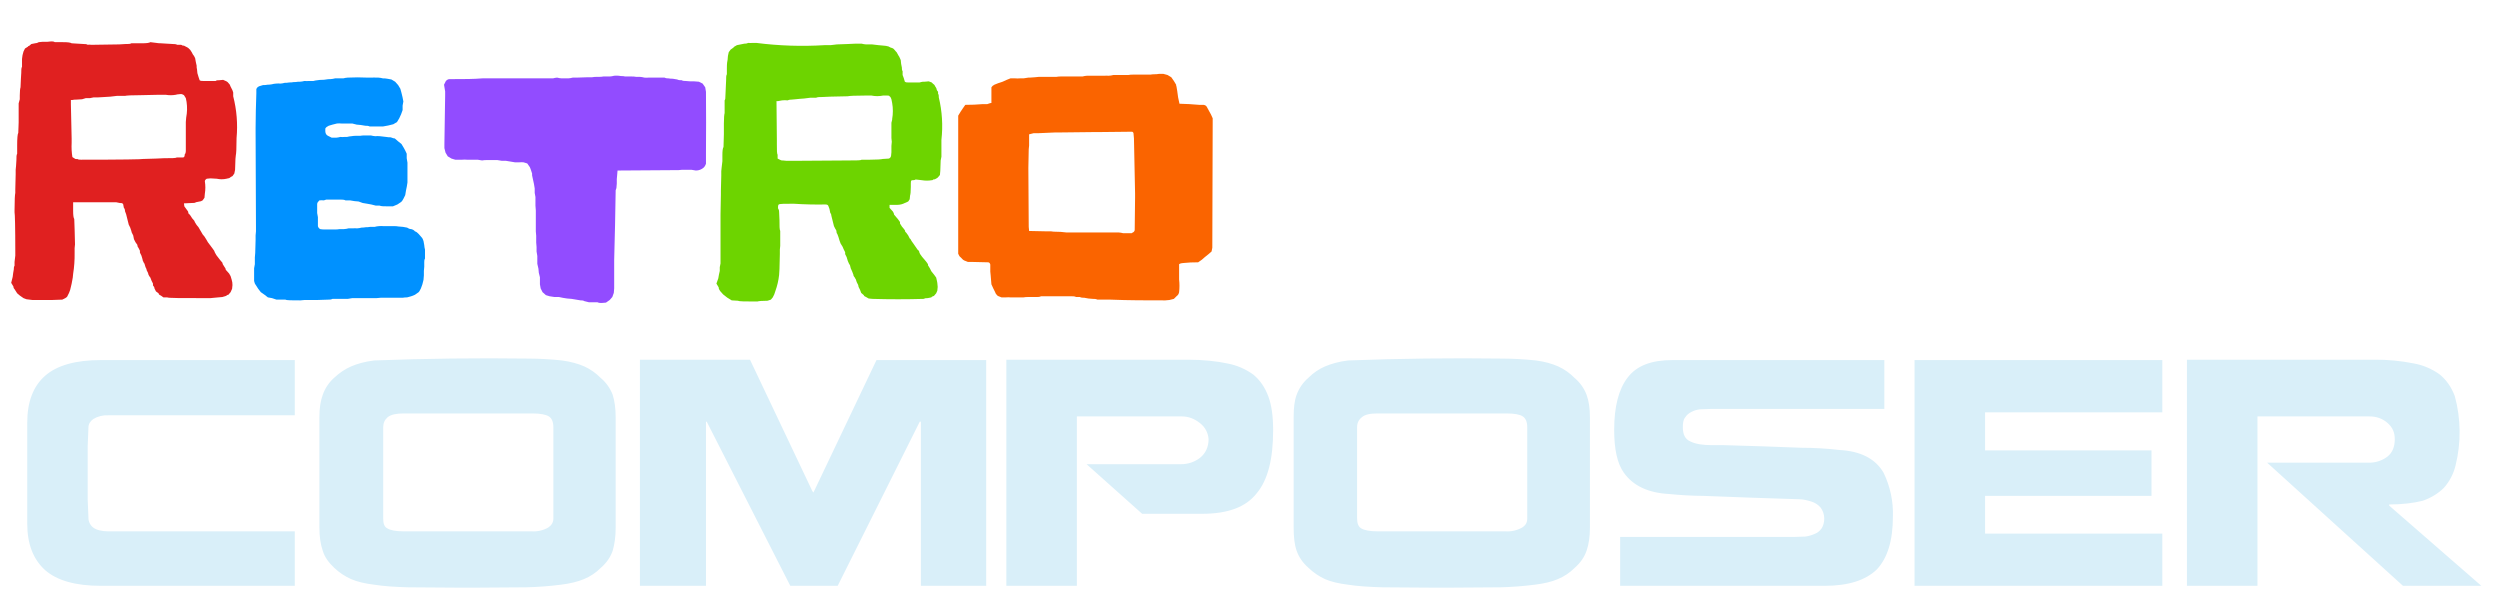
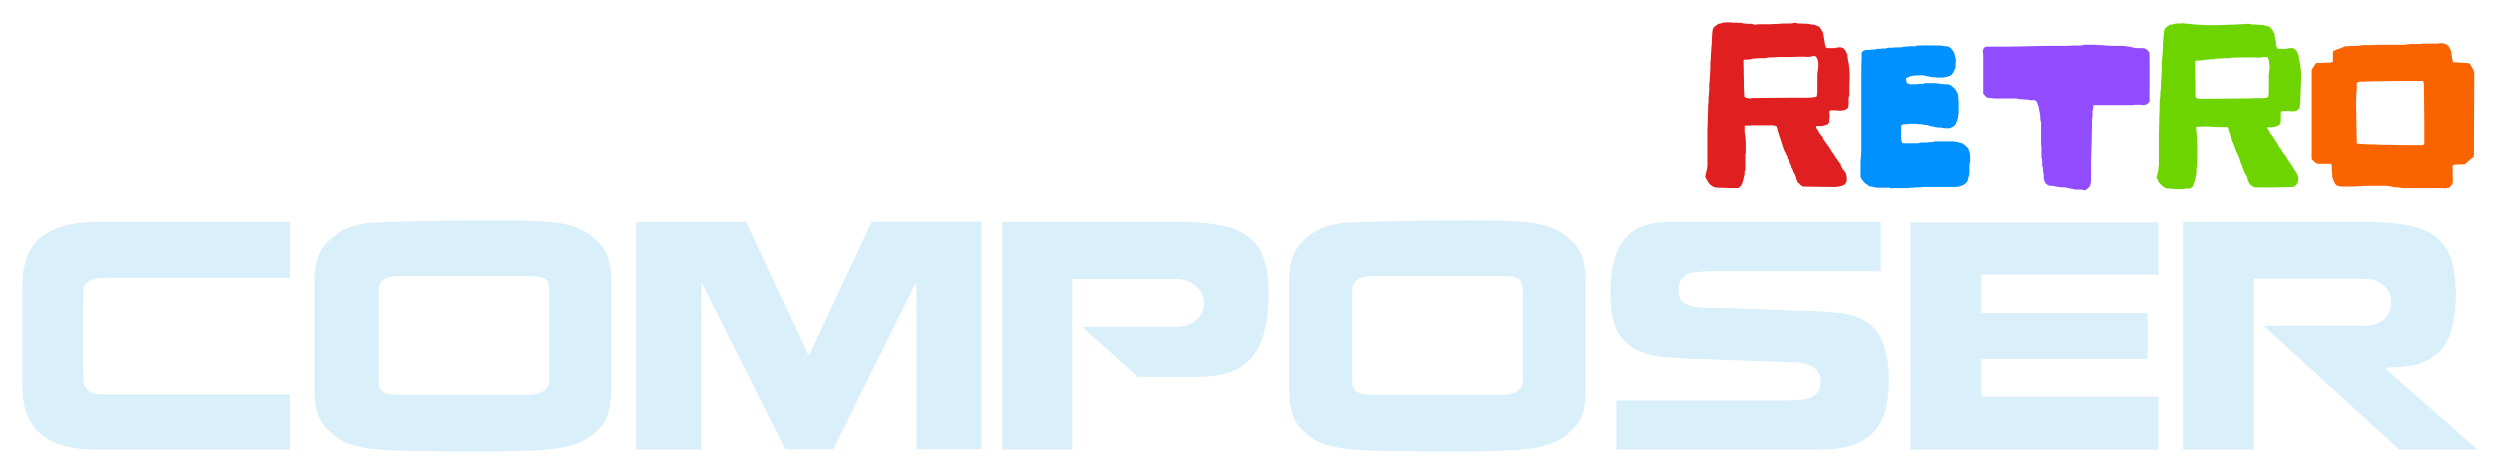
- <svg xmlns="http://www.w3.org/2000/svg" viewBox="0 0 670 164">
+ <svg xmlns="http://www.w3.org/2000/svg" viewBox="0 0 670 127">
  <g fill="none" fill-rule="nonzero">
-     <path fill="#E02020" d="M13.9 80.4l2.8-.1.8-.4c.3-.2.5-.3.6-.6l.4-.8.3-.8a31.7 31.7 0 00.7-3.3l.1-1a32.9 32.9 0 00.4-5.6v-1.3l.1-1-.1-4-.1-2.8c-.2-.3-.3-1-.3-2.2v-1-1.3h11.5l1 .2c.4 0 .7 0 .9.3l.2 1c.2.2.3.5.3.9l.3.8.7 2.8.4.8.3.9.1.4.4.8.2 1 .4.8.5.7c0 .3.1.6.3.8l.4.8v.5l.4.8.3 1c0 .3.2.6.3.8 0 .2.2.3.2.3l.3 1c.1.2.3.5.3.8l.4.8c0 .3.2.6.3.8l.3.4.3.8.4.8v.5c.2.2.4.5.4.8l.4.8.7.5c0 .3.3.5.6.6l.7.5h1c.3.2 3.8.2 10.4.2h1.2l1-.1 1.1-.1 1.1-.1 1-.3c.1-.1.3-.3.6-.3l.6-.7.4-.9.1-1a4.4 4.4 0 00-.2-1.4l-.3-1-.4-.7-.9-1c0-.3-.2-.6-.3-.7l-.5-.8-.1-.4-.6-.7-1-1.3-.4-.7-.2-.5-.5-.7-1.2-1.6-.4-.7-.5-.8-.5-.6-.4-.7-.3-.5-.4-.7-.5-.6-.5-.8-.1-.3-.6-.7c-.3-.5-.6-1-1-1.3 0-.3-.1-.6-.3-.8l-.8-1.1-.1-.8 2.2-.1c.4 0 .8 0 1-.2l1-.2c.3 0 .6-.2.8-.3l.5-.7.1-1.1a10.2 10.2 0 000-3.3c0-.3.2-.5.5-.7l1-.1 1.7.1a6 6 0 002.6 0l.4-.1c.3 0 .6-.2.8-.4l.4-.2.5-.7.2-1 .1-2.9.1-1c.1-.3.2-1.9.2-4.6a32.9 32.9 0 00-.9-11.2v-1l-.2-.6-.4-.8a3 3 0 01-.3-.7L61 22l-.3-.2-.9-.4-1 .1c-.4 0-.8 0-1 .2h-3.4c-.3 0-.7 0-.9-.2l-.3-.9-.3-1-.1-1a3 3 0 01-.1-1 22.9 22.9 0 01-.4-2L52 15l-.3-.4a7.7 7.7 0 00-.7-1.2l-.5-.5a3 3 0 00-.7-.4c-.3-.2-.5-.3-.9-.3a1 1 0 00-.4-.2h-1c-.4-.2-.8-.2-1.1-.2l-1.7-.1-1.6-.1a6 6 0 01-1.2-.1l-1.6-.2c-.3.2-1 .3-2.3.3h-2.8c-.3.2-.8.2-1.6.2l-1.7.1-6.7.1h-.8a3 3 0 00-.9 0c-.3-.2-.7-.2-1-.2l-1.7-.1-1.6-.1c-.3-.2-1-.3-2.3-.3h-2.2c-.3-.2-.6-.2-1-.2l-1 .1h-1.3l-1 .1a2 2 0 01-1 .3l-1 .2-.6.5c-.2 0-.3.1-.3.2l-.8.5-.4.8a8.1 8.1 0 00-.4 2v2.1c-.2.3-.2.9-.2 1.6l-.1 1.7-.1 2.2c-.1.3-.2 1-.2 2.2v1L5 27.7V30L5 32.8l-.1 2.8c-.2.3-.3 1.5-.3 3.4v2.2c-.2.3-.2.9-.2 1.7l-.1 1.6-.1 1v1.2l-.1 4v1c-.1.4-.2 1.9-.2 4.6v.6c.1.3.2 4 .2 10.8v.8l-.2 1.7v1c-.2.3-.2.7-.2 1a22.9 22.9 0 00-.3 2L3 75.8l.6 1c0 .4.2.6.3.7l.7 1.1.7.6 1 .7.8.3 1.6.2H14zm8.4-37.6h-.6c-.3 0-.7 0-1-.2a1 1 0 01-.5 0l-.8-.5a18.1 18.1 0 01-.2-3.8v-1.2L19 28v-1.2h.4a3 3 0 011-.1l1.6-.1 1-.3h1.1l1-.2h1.2l1.7-.1 1.6-.1 1.7-.2h2.2c.3-.1 1.8-.2 4.6-.2l4.5-.1h1.8a7.8 7.8 0 002.7 0l.4-.1 1-.1c.3 0 .6.2.8.3l.5.8.2 1a12.4 12.4 0 01-.1 4.2l-.1 1.2V40.4c0 .4-.1.8-.3 1 0 .5-.1.7-.4.8h-1.7c-.3.2-1.4.2-3.4.2l-2.2.1-3.4.1c-.2.1-5.8.2-16.8.2h.6z" />
-     <path fill="#0091FF" d="M80.5 80.5l1.1-.1H85l3-.1c.4 0 .7 0 1.1-.2h4.1l1.2-.2h6.5l1.1-.1h5.9a6 6 0 011.2-.1l1.1-.3 1-.4 1-.7c.3-.3.4-.7.6-1l.4-1.1.3-1.2.1-1.2v-1.2l.1-1.1v-1.2c0-.3 0-.7.2-1v-2.4a6 6 0 01-.2-1.2l-.2-1.1c-.1-.4-.3-.8-.6-1.1l-.7-.8c-.3-.3-.6-.6-1-.7-.2-.3-.6-.5-1-.6-.4 0-.8-.2-1.1-.4l-1.1-.2-1.2-.1a6 6 0 00-1.1-.1h-3a6 6 0 00-1.1 0 6 6 0 00-1.2.2h-1.2a6 6 0 01-1.2.1 6 6 0 01-1.1.1 6 6 0 01-1.2.2 6 6 0 00-1.2 0h-1.1a6 6 0 01-1.2.2H91a6 6 0 01-1.2.1H87a6 6 0 01-1.2-.1c-.3-.2-.5-.4-.6-.8v-2.4l-.2-1.1v-2.4c0-.4.3-.7.6-1a6 6 0 011.2 0l.6-.2h4.1c.3 0 .7 0 1.1.2h1.2l1.2.2 1.1.1 1.1.4 1.2.2 1.1.2 1.2.3h1c.5.2 1.2.2 2.4.2h1.2l1.2-.5.9-.6c.3-.2.5-.5.7-.9l.5-1 .2-1.2a22.9 22.9 0 00.4-2.2v-.3-5l-.2-1.2v-1.2a14 14 0 00-.8-1.6l-.6-1-1-.8-.8-.7c-.4 0-.7-.2-1.1-.3a6 6 0 01-1.2-.1l-1.7-.2a6 6 0 00-1.2 0 6 6 0 01-1.2-.2h-1.7a6 6 0 00-1.2.1h-1.2a6 6 0 00-1.1.1 6 6 0 00-1.2.2h-.6a6 6 0 01-1.2 0 6 6 0 01-1.1.2h-1.2a14 14 0 01-1-.5c-.4-.2-.6-.5-.7-1a6 6 0 010-1c.2-.3.5-.5.9-.7l1-.3 1.2-.3a6 6 0 011.2 0h2.9l1.2.3 1.1.1 1.2.2c.4 0 .8 0 1.2.2h3.5a22.9 22.9 0 002.8-.6l1-.6.6-1a14 14 0 00.9-2.2v-1.2l.2-1.1a22.9 22.9 0 00-.5-2.3l-.3-1.1-.6-1-.8-.9-1-.6-1.1-.2a6 6 0 00-1.2-.1 6 6 0 00-1.2-.2h-.6a6 6 0 00-1.1 0h-1.2a52.8 52.8 0 00-5.3 0 6 6 0 00-1.2.2h-2.2a6 6 0 01-1.2.2h-.2a6 6 0 00-1 .1 6 6 0 01-1.1.1 6 6 0 00-1.2.1 6 6 0 00-1.1.2h-1.2a6 6 0 01-1.2 0 6 6 0 01-1.2.2h-.5a6 6 0 01-1.2.1 6 6 0 01-1.2.1 6 6 0 01-1.2.1 6 6 0 01-1.1.2 6 6 0 00-1.2 0 6 6 0 00-1.2.2 6 6 0 01-1.1.1 5 5 0 01-1.2.1l-1 .3c-.5.2-.7.5-.8.8V25a287.2 287.2 0 00-.2 9.3v1.2l.1 25.2V62l-.1 1.1v1.2l-.1 3.5-.1 1.2v1.8l-.2 1.1v3.4c.1.4.2.8.4 1l.7 1.1.7.9 1 .7.9.7 1.1.2 1.2.4h2.4c.3.2 1.7.2 4 .2z" />
-     <path fill="#924CFF" d="M161.2 81.2l1.2-.1 1-.7.7-.8.4-1.1.1-1.2v-7.6A1318.4 1318.4 0 00165 51l.2-.6.1-1.2V48l.1-1.1.1-1.2 14.8-.1h1.5l1-.1H185.3l1.2.2a3.1 3.1 0 002.1-.8c.3-.3.5-.7.6-1V41a998 998 0 000-16.4l-.2-1.2-.7-1-1-.5-1.3-.1h-1l-1.3-.1c-.3 0-.7 0-1-.2-.5 0-.8 0-1.2-.2l-1.2-.2a6 6 0 01-1.2-.1c-.3 0-.6 0-1-.2h-4.3a6 6 0 01-1.1 0 6 6 0 00-1.2-.2h-1a6 6 0 00-1.2-.1h-1.8a2 2 0 00-.6-.1 6 6 0 01-1.1-.1 6 6 0 00-1.2 0 6 6 0 01-1.2.2h-1.7a6 6 0 01-1.2.1h-.6a6 6 0 00-1.2.1h-1.1l-3 .1h-1.1a6 6 0 01-1.2.2h-1.8a6 6 0 01-1.2-.2 6 6 0 00-1.1.2H129.3c-2.5.2-5 .2-7.6.2h-1.2c-.4 0-.7.2-1 .5l-.5 1 .1.6.2 1.2v1.1l-.2 13v1.1l.3 1.2.6 1 1 .6 1 .3H123.9a6 6 0 011.2 0h2.9l1.2.2a6 6 0 011.2-.1h2.9l1.2.2h1.1l1.2.2 1.2.2h1.2a6 6 0 011.1 0l1 .3.7 1 .2.5.4 1.2v.5l.5 2.3.2 1.2v1.2l.2 1.1v2.3l.1 1.3V62l.1 1.2V65l.1 1.2v1.2l.2 1.2v2.1l.3 1.3.1 1.1.3 1.2V76.2l.2 1.1.5 1 .9.8 1 .3 1.3.2h1.2a22.9 22.9 0 002.2.4l1.2.1 1.2.2 1.2.2c.4 0 .7 0 1 .2l1.2.3h2.3c.4.2.8.2 1.2.2z" />
-     <path fill="#6DD400" d="M203 80.8c.2-.1 1.2-.2 2.7-.2l.9-.3.5-.6.4-.8.3-.9a18.5 18.5 0 001-4.3l.1-1.6.1-4v-1.2l.1-1v-4c-.2-.4-.2-1.3-.2-2.9l-.1-2.2c0-.4-.1-.7-.3-1 0-.4 0-.8.2-1 .3-.2 1.6-.2 4-.2a103.6 103.6 0 008.5.2c.4 0 .7.1.8.4l.3.8.2 1c.1.2.3.4.3.8l.7 2.8.4.8c.2.2.3.5.3.8 0 .2 0 .3.2.5l.3.8.3 1 .3.8.5.8.3.7.4.8v.5l.4.8.3 1 .3.7.3.5.2.8.4.9.3.8c0 .3.2.6.4.8 0 .2.1.3.2.3l.3.9.4.8.1.5.4.8.3.8.7.6c0 .2.3.4.6.5l.7.4 1 .1a236.1 236.1 0 0013.8 0c.3-.2.6-.2 1-.2l1-.2c.1-.2.4-.3.7-.4l.6-.7.3-.7.1-1-.1-1.1-.1-.5-.2-.9-.5-.7-.8-1-.4-.8-.5-.8v-.3l-.5-.7-1.1-1.3-.5-.7-.2-.4c0-.3-.2-.6-.5-.8l-1.1-1.6-.5-.7c-.2-.4-.3-.6-.5-.7l-.4-.8-.5-.7-.3-.3c0-.3-.2-.6-.4-.8l-.5-.6-.5-.8v-.4l-.5-.7-1.1-1.3c0-.3-.2-.6-.3-.8l-.9-1v-.8h2.1a4.4 4.4 0 002-.5l.9-.4.4-.6.1-1c.1-.3.2-1 .2-2.3v-1c0-.4 0-.7.3-.8.4 0 .7 0 1-.2l1.7.2a7.8 7.8 0 002.6 0c.1 0 .3 0 .4-.2.4 0 .6-.1.9-.3l.3-.2.6-.7.1-1.1.1-2.8.2-1v-4.5a32.9 32.9 0 00-.7-11.4c0-.4 0-.7-.2-1v-.5c-.2-.2-.4-.5-.4-.8a3 3 0 00-.4-.7c-.1-.3-.3-.5-.6-.7l-.3-.3-.8-.3-1.1.1a3 3 0 00-1 .1 1 1 0 01-.4.1h-3c-.3 0-.6 0-.9-.2l-.3-1-.3-.8v-1c-.2-.3-.2-.7-.2-1l-.2-1-.1-1-.4-.9-.2-.3-.5-.9-.2-.2-.6-.7c-.2-.1-.4-.3-.7-.3l-.8-.4a1 1 0 01-.5-.1l-1-.1-1.1-.1-1.7-.2h-1.6a6 6 0 01-1.2-.2h-1.6l-2.2.1-2.8.1-1.7.2H221a97.2 97.2 0 01-18.3-.6h-1a6 6 0 01-1.2 0c-.4.2-.7.2-1 .2l-1 .2-1 .2-.7.4-.3.3-.7.5-.5.7a8.1 8.1 0 00-.3 2c-.1.4-.2 1-.2 2.3v1.6c-.2.3-.2.9-.2 1.6l-.1 2.2-.1 2.2c0 .4 0 .7-.2 1v3.4c-.1.3-.2 1.3-.2 2.8L194 36l-.1 3.4c-.2.3-.3 1-.3 2.2v1.6l-.2 1.7-.1 1v1.2l-.1 4v1l-.1 5.3v13.2l-.2 1v1a22.9 22.9 0 00-.4 2L192 76l.6 1c0 .4.2.7.4 1l.8.9a12.3 12.3 0 002.3 1.6l1.7.1c.3.2 2 .2 5.1.2zm9.8-37.7h-2l-1-.1a1 1 0 01-.6-.1l-.8-.4v-1c-.2-.3-.2-1.3-.2-2.8v-1.2l-.1-10.4h.4l1.1-.2a6 6 0 011.5 0c.4-.2.8-.2 1-.2l1.1-.1 1-.1 1.3-.1 1.6-.2h1.6c.4-.2.9-.2 1.7-.2l2.2-.1 4.6-.1c.3-.1 2-.2 5.1-.2h1.2a7.8 7.8 0 003.2 0h1c.3 0 .6 0 .7.2.3.2.4.5.5.8l.2 1a12.4 12.4 0 010 4.3v.2l-.2.8V37l.1 1-.1 1.1v1.7l-.1 1c-.1.4-.3.6-.6.7l-1.6.1c-.4.1-1.5.2-3.4.2h-2.3c-.2.2-1.3.2-3.3.2l-14.8.1z" />
-     <path fill="#FA6400" d="M312.3 80.5l1.1-.1 1.2-.3.8-.8c.3-.2.5-.5.6-1a14.7 14.7 0 000-3.4v-4.1c.3-.2.7-.3 1-.3a35.3 35.3 0 014.1-.2l1-.7.8-.7 1-.8.8-.7.2-1 .1-33.5v-1.2a14 14 0 00-1-2 16 16 0 00-.6-1.1c-.2-.3-.4-.4-.8-.5h-1.2a74 74 0 00-5.3-.3 22.9 22.9 0 01-.6-3.4l-.2-1.2a1 1 0 01-.1-.5l-.6-1-.7-1-1-.6-1.1-.3h-1.2a6 6 0 01-1.2.1 6 6 0 00-1.1.1h-4.7a6 6 0 00-1.2.1h-4a6 6 0 01-1.3.2 6 6 0 00-1.1 0h-4.7a6 6 0 00-1.2.2h-5.9a6 6 0 00-1.1.1h-4.7l-1 .1-1.4.1h-.4l-1.3.2h-1a6 6 0 01-1.2 0h-1.3l-1 .4-1.1.5-1.2.4-1 .4c-.4.2-.6.4-.8.7v4.2c-.4 0-.7.2-1.1.3h-1.2a52.8 52.8 0 01-4.7.2l-.7 1-.6.9-.6 1v37c.2.5.4.8.7 1 .3.3.5.6.9.8l1 .4h1.2l4.2.1c.3 0 .5.2.6.6v1.9l.1 1 .1 1.2.1 1.2.5 1.1.5 1c.1.4.4.7.7 1l1 .4h1.2a6 6 0 011.2 0h3.5a6 6 0 011.2-.1h2.3c.4 0 .8 0 1.2-.2h8.2c.4 0 .8 0 1.2.2h1c.4.2.8.2 1.2.2l1.1.2 1.2.1c.4 0 .8 0 1.2.2h3.5c4.9.2 9.7.2 14.7.2zm-9-18H301a6 6 0 00-1.2-.2h-14a21 21 0 00-3-.2 6 6 0 01-1.1-.1h-1.2l-4.7-.1-.1-1.1-.1-15.8.1-5 .1-1v-3l1.2-.3h1.2l4.6-.2h1.2l8.7-.1h1.3l9.4-.1c.3.1.4.3.4.7l.1 1.1.3 14.7V53l-.1 8.7c-.1.4-.4.6-.7.7z" />
-     <path fill="#D9EFF9" d="M79 157v-14.6H29c-1.8 0-3.2-.4-4-1a3.3 3.3 0 01-1.3-2.7l-.2-4.8v-14.3l.2-5c0-1 .5-1.7 1.3-2.3a7 7 0 014-1h50V96.5H27c-6.7 0-11.7 1.4-14.9 4.2-3.2 2.8-4.8 7-4.8 12.6v27c0 5.5 1.6 9.6 4.8 12.5 3.2 2.8 8.2 4.2 14.9 4.2h52zm62 .4a90 90 0 009.3-.7c2.5-.3 4.5-.8 6.2-1.5 1.7-.7 3.2-1.7 4.5-3 1.6-1.4 2.6-2.9 3.2-4.6.5-1.7.8-3.8.8-6.2v-29.5c0-2.5-.3-4.5-.8-6.1a11 11 0 00-3.2-4.5 14.7 14.7 0 00-4.4-3.1c-1.6-.7-3.7-1.3-6-1.6a88 88 0 00-9-.5 811 811 0 00-41.3.5c-2.5.3-4.6.9-6.2 1.6-1.6.7-3.1 1.7-4.5 3a11 11 0 00-3.1 4.6c-.6 1.6-.9 3.6-.9 6v29.6c0 2.4.3 4.5.9 6.2.5 1.7 1.6 3.2 3.1 4.6a16 16 0 004.5 3c1.6.7 3.7 1.2 6.2 1.5 2.5.4 5.5.6 9.1.7l14.4.1h2.8l14.5-.1zm1.5-15h-34.3c-2.2 0-3.6-.3-4.4-.8-.8-.4-1.1-1.3-1.1-2.6v-24.5c0-1.1.4-2 1.2-2.7.9-.7 2.3-1 4.3-1h34.5c2.1 0 3.6.3 4.4.8.8.5 1.2 1.5 1.2 2.9V139c0 1-.5 1.8-1.4 2.4a8 8 0 01-4.4 1zm46.7 14.6v-44h.2l22.4 44h12.7l22-44h.3v44h17.5V96.5h-29.4L218 132l-.3-.4-16.7-35.2h-29.5V157h17.6zm99.4 0v-45.4h28.1c1.8 0 3.4.6 4.9 1.8a5.9 5.9 0 012.3 4.3c0 2.1-.8 3.8-2.3 5a8.2 8.2 0 01-5.1 1.7h-25.3l14.9 13.3h16c7 0 11.8-1.8 14.7-5.5 3-3.6 4.4-9.2 4.4-16.9 0-3.7-.4-6.7-1.3-9.1-.9-2.4-2.2-4.3-4-5.8a17.2 17.2 0 00-7-3c-2.8-.6-6.4-1-10.6-1h-48.6V157h19zm113.5.4a90 90 0 009.2-.7c2.5-.3 4.6-.8 6.2-1.5 1.7-.7 3.2-1.7 4.5-3 1.6-1.4 2.6-2.9 3.2-4.6.6-1.7.9-3.8.9-6.2v-29.5c0-2.5-.3-4.5-.9-6.1a11 11 0 00-3.2-4.5 14.7 14.7 0 00-4.4-3.1c-1.6-.7-3.6-1.3-6-1.6a88 88 0 00-9-.5 811 811 0 00-41.3.5c-2.5.3-4.5.9-6.2 1.6-1.6.7-3.1 1.7-4.4 3a11 11 0 00-3.2 4.6c-.6 1.6-.8 3.6-.8 6v29.6c0 2.4.2 4.5.8 6.2.6 1.7 1.6 3.2 3.2 4.6a16 16 0 004.4 3c1.6.7 3.7 1.2 6.2 1.5 2.5.4 5.6.6 9.2.7l14.4.1h2.7l14.5-.1zm1.4-15h-34.3c-2.1 0-3.6-.3-4.4-.8-.7-.4-1.1-1.3-1.1-2.6v-24.5c0-1.1.4-2 1.3-2.7.8-.7 2.2-1 4.2-1h34.5c2.2 0 3.7.3 4.4.8.8.5 1.2 1.5 1.2 2.9V139c0 1-.4 1.8-1.4 2.4a8 8 0 01-4.4 1zM489 157c6.4 0 11-1.5 14-4.4 2.8-3 4.3-7.6 4.3-14.2a25 25 0 00-2.5-11.7c-2.2-3.8-6.2-5.8-11.8-6.1a87.8 87.8 0 00-10.2-.6 1568.3 1568.3 0 00-20.9-.7h-3.1c-2.5 0-4.4-.3-5.8-1-1.4-.6-2-1.9-2-3.8 0-1 .1-2 .6-2.6a4 4 0 011.7-1.5c.7-.4 1.5-.6 2.3-.7l2.8-.1H505V96.5h-56.8c-5.6 0-9.6 1.5-12 4.7-2.4 3.1-3.6 7.8-3.6 14 0 5.1.8 9 2.6 11.5 2.5 3.5 6.5 5.4 12.2 5.7a98.8 98.8 0 009.2.5 2844.8 2844.8 0 0025.6.9c1.1 0 2.2.3 3.2.6s1.9.9 2.5 1.6c.6.8 1 1.8 1 3 0 1-.3 2-.7 2.6-.5.7-1.1 1.2-1.9 1.5-.7.3-1.6.6-2.5.7l-3 .1h-46.6V157H489zm90.5 0v-14H532v-10.1h44.6v-12.2H532v-10.2h47.5v-14h-66.4V157h66.4zm25.5 0v-45.4h30c1.8 0 3.4.5 4.8 1.7s2 2.6 2 4.4c0 2-.6 3.6-2 4.7a8.1 8.1 0 01-5 1.6h-27.2l36.4 33h21l-24.7-21.5v-.3c3.6 0 6.6-.4 9-1 2.3-.8 4.2-2 5.7-3.5a14 14 0 003.1-6 37 37 0 00-.2-18.5c-.9-2.4-2.2-4.3-4-5.8a16.9 16.9 0 00-7-3 51 51 0 00-10.6-1h-50.2V157H605z" />
+     <path fill="#D9EFF9" d="M77.7 120.5v-14.8h-50c-1.8 0-3.2-.3-4-1a3.3 3.3 0 01-1.3-2.7l-.2-4.8V82.8l.2-5c0-1 .4-1.7 1.3-2.4a7 7 0 014-.9h50v-15h-52C19 59.5 14 61 10.7 63.8 7.6 66.6 6 70.8 6 76.4v27.2c0 5.6 1.6 9.8 4.8 12.6 3.2 2.8 8.2 4.3 14.8 4.3h52.1zm62.1.3c3.7 0 6.7-.3 9.2-.6a25 25 0 006.3-1.6c1.6-.7 3.1-1.7 4.5-3 1.5-1.3 2.6-2.9 3.1-4.6.6-1.7.9-3.8.9-6.3V75a19 19 0 00-.9-6.1 11 11 0 00-3.1-4.6 14.7 14.7 0 00-4.5-3c-1.6-.8-3.6-1.3-6-1.6-2.5-.3-5.4-.5-9-.6a806.7 806.7 0 00-41.3.6c-2.5.3-4.5.8-6.2 1.5-1.6.8-3.1 1.8-4.4 3.1a11 11 0 00-3.2 4.6 19 19 0 00-.9 6.1v29.7c0 2.5.3 4.6.9 6.3.6 1.7 1.6 3.3 3.2 4.7a16 16 0 004.4 3c1.6.6 3.7 1.2 6.2 1.5 2.5.3 5.6.5 9.2.6l14.4.2h2.7c6.3 0 11.1 0 14.5-.2zm1.4-15H107c-2.1 0-3.6-.3-4.4-.8-.7-.5-1.1-1.4-1.1-2.7V77.7c0-1.2.4-2 1.2-2.7.9-.7 2.3-1 4.3-1h34.5c2.2 0 3.7.2 4.5.7.8.5 1.2 1.5 1.2 3v24.6c0 1-.5 1.8-1.5 2.5a8 8 0 01-4.4 1zm46.8 14.7V76h.2l22.3 44.4h12.8l22-44.4h.3v44.4H263v-61h-29.4l-16.8 35.8-.3-.3L200 59.5h-29.5v61H188zm99.4 0V74.8h28.1c1.8 0 3.5.6 4.9 1.8a6 6 0 012.3 4.3c0 2.2-.7 3.8-2.2 5a8.2 8.2 0 01-5.2 1.7H290l15 13.4h15.9c7 0 11.9-1.8 14.8-5.5 2.9-3.6 4.3-9.3 4.3-17 0-3.7-.4-6.8-1.3-9.2-.8-2.4-2.2-4.3-4-5.8a17.2 17.2 0 00-7-3c-2.8-.6-6.3-1-10.5-1h-48.6v61h18.8zm113.6.3c3.6 0 6.7-.3 9.2-.6a25 25 0 006.2-1.6c1.7-.7 3.2-1.7 4.5-3 1.6-1.3 2.6-2.9 3.2-4.6.6-1.7.8-3.8.8-6.3V75a19 19 0 00-.8-6.1 11 11 0 00-3.2-4.6 14.7 14.7 0 00-4.4-3c-1.6-.8-3.6-1.3-6-1.6-2.5-.3-5.5-.5-9-.6a806.7 806.7 0 00-41.3.6c-2.5.3-4.6.8-6.2 1.5-1.7.8-3.1 1.8-4.5 3.1a11 11 0 00-3.1 4.6 19 19 0 00-.9 6.1v29.7c0 2.5.3 4.6.9 6.3.5 1.7 1.6 3.3 3.1 4.7a16 16 0 004.5 3c1.6.6 3.6 1.2 6.2 1.5 2.5.3 5.5.5 9.1.6l14.5.2h2.7c6.2 0 11 0 14.5-.2zm1.4-15H368c-2.2 0-3.6-.3-4.4-.8-.8-.5-1.2-1.4-1.2-2.7V77.7c0-1.2.5-2 1.3-2.7.9-.7 2.3-1 4.3-1h34.5c2.2 0 3.6.2 4.4.7.8.5 1.2 1.5 1.2 3v24.6c0 1-.4 1.8-1.4 2.5a8 8 0 01-4.4 1zm85.5 14.7c6.4 0 11-1.5 14-4.5 2.9-2.9 4.3-7.7 4.3-14.2 0-4.7-.8-8.6-2.4-11.8-2.3-3.8-6.3-5.9-12-6.2a87.4 87.4 0 00-10-.5 1559.9 1559.9 0 00-21-.8h-3.1c-2.5 0-4.4-.3-5.8-1-1.4-.6-2-1.9-2-3.8 0-1.1.1-2 .6-2.7.4-.6 1-1.1 1.7-1.5.7-.3 1.5-.5 2.3-.6l2.8-.2H504V59.5h-56.8c-5.6 0-9.6 1.6-12 4.8-2.4 3.1-3.6 7.8-3.6 14.2 0 5 .8 9 2.6 11.5 2.5 3.5 6.5 5.3 12.2 5.7a98.2 98.2 0 009.2.5 2829.4 2829.4 0 0025.6.9c1.1 0 2.2.3 3.2.6s1.9.9 2.5 1.6c.7.8 1 1.8 1 3 0 1.1-.2 2-.7 2.7-.5.6-1 1.1-1.9 1.5-.7.3-1.6.5-2.5.6l-3 .2h-46.6v13.2h54.7zm90.6 0v-14.2H531V96.2h44.6V83.9H531V73.6h47.5v-14H512v60.9h66.4zm25.5 0V74.7h30c1.8 0 3.4.6 4.8 1.8 1.4 1.1 2 2.6 2 4.4 0 2.1-.6 3.7-2 4.8a8 8 0 01-5 1.6h-27.2l36.4 33.2h21l-24.7-21.7v-.3c3.6 0 6.6-.3 9-1 2.3-.8 4.2-2 5.7-3.5 1.4-1.5 2.5-3.6 3.1-6a37.4 37.4 0 00-.2-18.7c-.9-2.4-2.2-4.3-4-5.8a16.8 16.8 0 00-7-3c-2.8-.6-6.3-1-10.6-1h-50.2v61H604z" />
+     <path fill="#E02020" d="M464 50.4h1.8l.5-.3.4-.4.2-.5.2-.5a20.3 20.3 0 00.5-2.1v-.7c.2-.2.2-.5.2-1V41.5l.1-.6v-2.6l-.1-1.8a4 4 0 01-.2-1.4v-.7-.7l2.6-.1h4.8l.6.1c.3 0 .5.1.6.3l.2.6.1.6.2.5a334481611300339 334481611300339 0 001 3.1l.2.6.2.6.2.5.3.5.2.5.3.5v.3c0 .2.2.4.3.5l.1.6.2.6.2.2.1.6.3.5.2.5.2.6.2.2.2.5.2.5v.3l.3.6.2.5c.2 0 .3.2.5.3 0 .2.2.3.4.4l.4.3h.7l6.6.1h1.5l.7-.1.6-.1.6-.2.5-.2.4-.5.2-.5V48a2.8 2.8 0 00-.1-1l-.1-.5-.3-.5-.6-.7a1 1 0 00-.2-.4l-.3-.5V44a3 3 0 00-.4-.4l-.6-.9-.3-.4-.2-.3-.3-.5-.7-1-.3-.5-.3-.5-.3-.4-.3-.4-.2-.3-.3-.4-.3-.4-.3-.5v-.3a3 3 0 00-.4-.4l-.6-.8-.3-.6-.5-.7v-.5h1.4l.6-.1.6-.2.6-.2c0-.2.2-.3.3-.5v-.6a6.5 6.5 0 000-2.1c0-.2.2-.4.3-.5h1.7a3.9 3.9 0 001.7 0h.3l.5-.3.3-.1.3-.5.1-.7v-1.8l.2-.6v-3a21 21 0 00-.5-7.2v-.6l-.1-.3-.3-.6-.2-.4a3 3 0 00-.4-.5l-.2-.1-.5-.2h-.7l-.7.1-.2.1h-1.9a1 1 0 01-.6-.2 3 3 0 01-.2-.6l-.1-.6-.1-.6-.1-.6a14.7 14.7 0 01-.2-1.3l-.2-.5-.2-.3a4.9 4.9 0 00-.4-.7l-.4-.4-.5-.2-.5-.2-.3-.1h-.7l-.6-.2a5 5 0 00-1.1 0 5 5 0 00-1-.1h-.8a5 5 0 00-1-.2 4 4 0 01-1.5.2h-1.8a5 5 0 01-1 .1 57.3 57.3 0 01-5.4.1l-.5.1a2 2 0 00-.6 0l-.6-.2a5 5 0 00-1.1 0 5 5 0 00-1-.1 4 4 0 00-1.5-.2 8 8 0 00-1.4 0l-.7-.1h-1.4l-.7.1-.6.2-.6.1-.4.3-.2.2-.5.3-.3.5a5.2 5.2 0 00-.2 1.3l-.1 1.3v1.1l-.1 1-.1 1.5-.1 1.4v.7l-.1.6v1.5l-.1 1.8-.1 1.8a8 8 0 00-.1 2.2l-.1 1.4-.1 1.1v1l-.1.7v.8l-.1 2.5v.7l-.1 2.9v9.5l-.1.7a14.7 14.7 0 00-.3 1.3 6 6 0 00-.2.9l.4.7.2.4.5.7.4.4.6.4.5.2 1 .1 3.4.1zm5.3-24h-.3l-.7-.1-.3-.1c-.2 0-.4-.2-.5-.3v-.6l-.1-1.8v-.8l-.1-5.9V16H468.2l1-.1.7-.2h.7l.7-.1h1.7l1.1-.2h1l1.5-.1h2.9l2.9-.1h1.2a5 5 0 001.7 0l.3-.1.6-.1.5.2.3.6.2.5a8 8 0 01-.1 2.8l-.1.7v5l-.1.7c0 .3-.1.4-.3.5a16 16 0 01-3.2.2 8 8 0 01-1.5 0h-2.2l-10.7.1h.3z" />
+     <path fill="#0091FF" d="M506.6 50.5l.7-.1h4.1l.7-.1h.8l.7-.1h1.1l.8-.1h8.6l.8-.1.7-.2.7-.3.6-.5.4-.5.2-.8.2-.8.1-.7v-.8V44l.2-.6v-1.5l-.1-.8-.2-.7a3 3 0 00-.3-.7l-.5-.5-.6-.5a3 3 0 00-.7-.4c-.2 0-.5 0-.7-.2l-.7-.1-.7-.1h-4.9l-.8.2h-.7l-.8.1h-1.5l-.7.2H510a.7.7 0 01-.4-.6l-.1-.7v-.8V34c0-.3.1-.5.3-.6l.8-.1h.3l.8-.1h1.9l.7.1h.8l.7.2h.8l.6.3.8.1.7.2.8.1h.7c.2.1.7.2 1.5.2h.7l.8-.3.6-.4.4-.6.3-.7.2-.7a14.7 14.7 0 00.2-1.5V30 27l-.1-.8v-.7a9 9 0 00-.5-1.1 4 4 0 00-.4-.6l-.6-.5-.6-.5-.7-.2h-.7l-1.1-.1-.8-.1-.7-.1H516l-.7.2h-1.1l-.8.1h-1.5a9 9 0 01-.7-.2 1 1 0 01-.3-.6l-.1-.8.6-.3.7-.3.7-.1.8-.1h1.8l.8.2.7.1.8.2h.7l.8.1h1.5a14.7 14.7 0 001.8-.4l.6-.4.4-.6a9 9 0 00.6-1.4V17l.1-.7a14.7 14.7 0 00-.3-1.5l-.2-.7a5.6 5.6 0 00-.9-1.2 4 4 0 01-.6-.4l-.8-.1-.7-.1-.8-.1h-1.8a33.8 33.8 0 00-3.4 0h-.8l-.6.2h-1.7l-.6.1h-.7l-.8.2H508l-.7.1H506l-.7.2h-.8l-.7.1h-.8l-.7.2h-.8l-.7.1h-.8l-.6.2c-.3.2-.4.4-.5.6v.7a183.8 183.8 0 00-.1 6v19.1l-.1 2.3-.1.7v4.1c0 .2 0 .5.2.7l.4.6.5.6.6.4.6.5.7.1.8.2.7.1H506.6z" />
+     <path fill="#924CFF" d="M558.3 51l.7-.1.6-.5.5-.5.2-.7.1-.8v-4.8a843.8 843.8 0 00.3-12l.1-.4v-1.5l.2-.7v-.8h10.5l.6-.1h1.5l.8.1a2 2 0 001.3-.5c.2-.2.4-.4.4-.6v-1.9a638.7 638.7 0 000-10.5l-.1-.7-.5-.6a4 4 0 00-.6-.4l-.8-.1h-1.5l-.7-.1a2 2 0 01-.7-.2 2 2 0 00-.8-.1l-.7-.1-.7-.1h-3.5l-.7-.1h-.7l-.7-.1h-1.2l-.3-.1h-3.4l-.8.2H556l-2 .1h-5.5l-9.8.2h-6.4l-.6.3a9 9 0 00-.3.7v.4l.1.7v10.5l.5.6.6.5.7.1h.4l.7.1h6l.8.2h.7l.8.1h.7l.8.2.7-.1.7.2.4.6.1.4.3.7v.3l.3 1.5.1.8v.7l.2.8v5.9l.1.8v2.7l.2.7v1.4l.2.8v.7l.2.8v1.1l.2.8.3.6.6.5.6.2h.9l.7.2a14.7 14.7 0 001.4.2h.8l.7.1.8.2.7.1.7.2h1.5l.8.1z" />
+     <path fill="#6DD400" d="M585 50.7c.2-.1.8-.2 1.8-.2.2 0 .3 0 .5-.2l.4-.3.2-.6.2-.5a11.9 11.9 0 00.6-2.8v-1c.1-.2.2-1 .2-2.6v-.7-.7-2.6l-.1-1.8-.1-1.4-.1-.6V34l2.6-.1a66.3 66.3 0 005.4.2c.3 0 .5 0 .6.2l.1.5.2.6.2.5.4 1.8.3.6.2.5v.3c.2.1.2.3.3.5l.2.6.2.5.3.6.2.4.2.5.1.3.2.6.2.6.2.5.1.3.2.5.2.5.2.6.3.5.1.2.3.5.2.6v.3l.3.5.2.5.4.4.4.3c.2 0 .3.2.5.3h.7a151.1 151.1 0 009.4-.1l.6-.1.4-.3.4-.4.2-.5.1-.6v-.7l-.1-.3-.2-.6a3535684703850.3 3535684703850.3 0 00-2.4-3.6c0-.2-.2-.3-.3-.5l-.1-.2c0-.2-.2-.4-.3-.5l-.8-1c0-.2-.2-.4-.3-.5 0-.2-.2-.4-.3-.5l-.3-.4-.3-.5-.1-.2c0-.2-.2-.4-.3-.5l-.3-.4-.3-.5-.1-.2-.3-.5-.7-.8-.2-.5-.5-.7-.1-.5h1.4a2.8 2.8 0 001.3-.4c.2 0 .4 0 .5-.2l.3-.4.1-.6v-2.1c0-.3.2-.5.3-.6h1.7a5 5 0 001.7 0h.3c.2 0 .4-.2.5-.3l.2-.1.4-.5v-.6c.1-.2.2-.8.2-1.8v-.7l.1-2.9a21 21 0 00-.5-7.2l-.1-.7v-.3l-.3-.5-.2-.5a3 3 0 00-.4-.4l-.2-.2-.5-.2h-.7a2 2 0 00-.6.1l-.3.1h-1.9a1 1 0 01-.6-.1 7.2 7.2 0 01-.4-1.1v-.7l-.1-.7-.2-.6v-.7l-.3-.5-.1-.2-.3-.6-.2-.1a3 3 0 00-.3-.5 1 1 0 00-.5-.2l-.5-.2h-.3l-.7-.2h-.7a5 5 0 00-1-.1 5 5 0 00-1 0l-.8-.2h-1a8 8 0 01-1.5.1l-1.8.1a5 5 0 01-1 0 62.2 62.2 0 01-12.7-.4l-.1.1h-1.4l-.7.1-.6.2h-.6l-.4.4-.3.1a3 3 0 00-.4.4l-.3.4a5.2 5.2 0 00-.2 1.3l-.1 1.4-.1 1.1v1l-.1 1.4-.1 1.4-.1.7v2.2l-.1 1.8-.1 1.8-.1 2.1a4 4 0 00-.1 1.5l-.1 1-.1 1v1.5l-.1 2.5v.7l-.1 3.4v8.4l-.1.7v.6a14.7 14.7 0 00-.3 1.3 6 6 0 00-.2 1l.4.6c0 .2 0 .4.2.5l.5.6.4.4a7.9 7.9 0 001.1.7h1c.3.1 1.4.2 3.4.2zm6.2-24.2h-1.9l-.3-.1-.5-.2-.1-.7v-2.6l-.1-6.6h.3l.6-.1h1l.7-.2h.7l.6-.1h.8l1-.2h1l1.1-.1h1.4c.2-.1 1.2-.2 3-.2h4a5 5 0 002-.1h.6l.6.1.3.6.1.6a8 8 0 010 2.7v.2l-.1.5v5l-.1.7c0 .3-.2.4-.4.5a16 16 0 01-3.2.1 8 8 0 01-1.4.1h-2.1l-9.6.1z" />
+     <path fill="#FA6400" d="M655 50.5l.7-.1.7-.1.5-.6c.2-.1.3-.3.4-.6a9.4 9.4 0 000-2.2v-2.6l.7-.2h.8l1.8-.1.6-.5.5-.5.6-.5.6-.4.1-.7.1-21.4v-.7a9 9 0 00-.7-1.4l-.4-.7-.5-.3h-.7a47.3 47.3 0 00-3.4-.2 14.7 14.7 0 01-.4-2.2l-.1-.7-.1-.3a3 3 0 00-.4-.7c0-.2-.2-.4-.4-.6a4 4 0 00-.6-.4l-.8-.2h-.7l-.8.1h-3.7l-.8.1H646l-.8.1-.7.1H637l-.8.1h-3l-.6.1a5 5 0 01-.9.1H630l-.7.1h-.8l-.7.3a9 9 0 00-.7.3l-.7.2a9 9 0 01-.7.3 1 1 0 00-.5.4v2.7l-.7.2h-.8a33.8 33.8 0 01-3 .1l-.4.6a10.2 10.2 0 00-.8 1.3v23.7c.1.3.3.5.5.6l.5.5.7.3H624.5c.2 0 .4.2.4.4v1.2l.1.7v.7l.1.8.3.7.3.7.5.6.7.2.7.1h3l.8-.1h1.5l.7-.1h6l.7.1.7.1.8.2h.7l.8.1.7.1H655zm-5.8-11.6h-4.5l-6-.1h-.7l-1.9-.1h-1.5l-3-.2V38l-.2-10.1.1-3.2.1-.7v-1.8c.2-.2.5-.2.7-.3h.8l3-.1h.7l5.6-.1h6.8c.2 0 .3.2.3.4l.1.7.1 9.4V38.5c0 .2-.2.3-.5.4z" />
  </g>
</svg>
